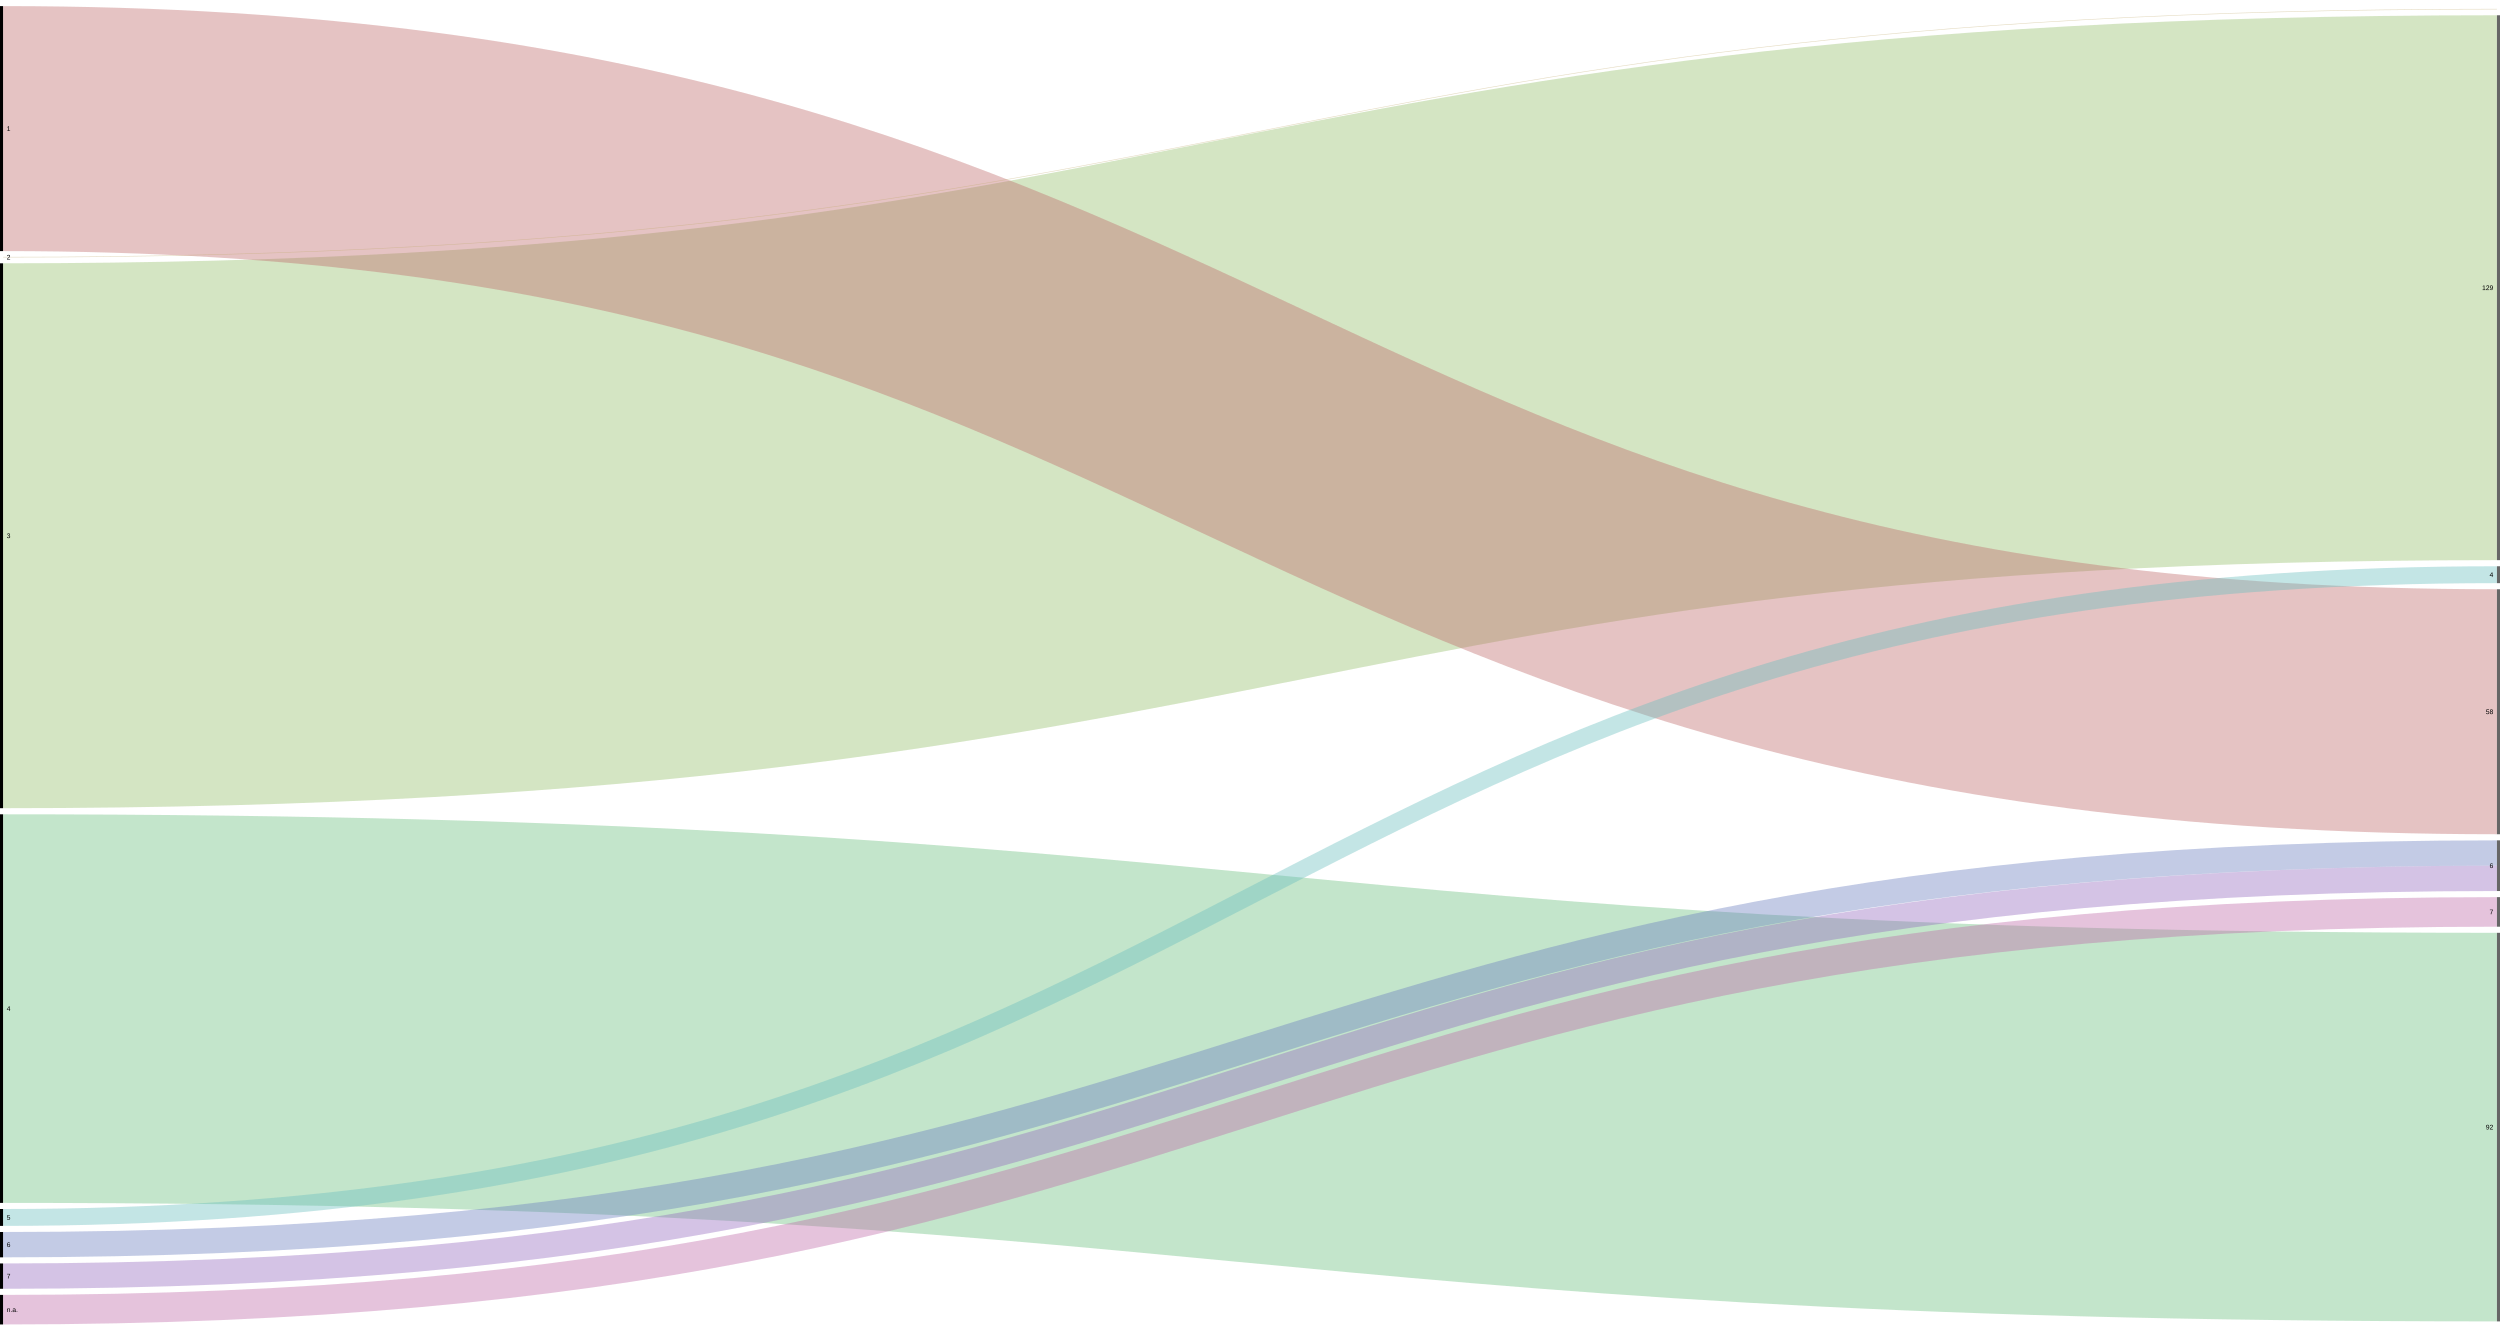
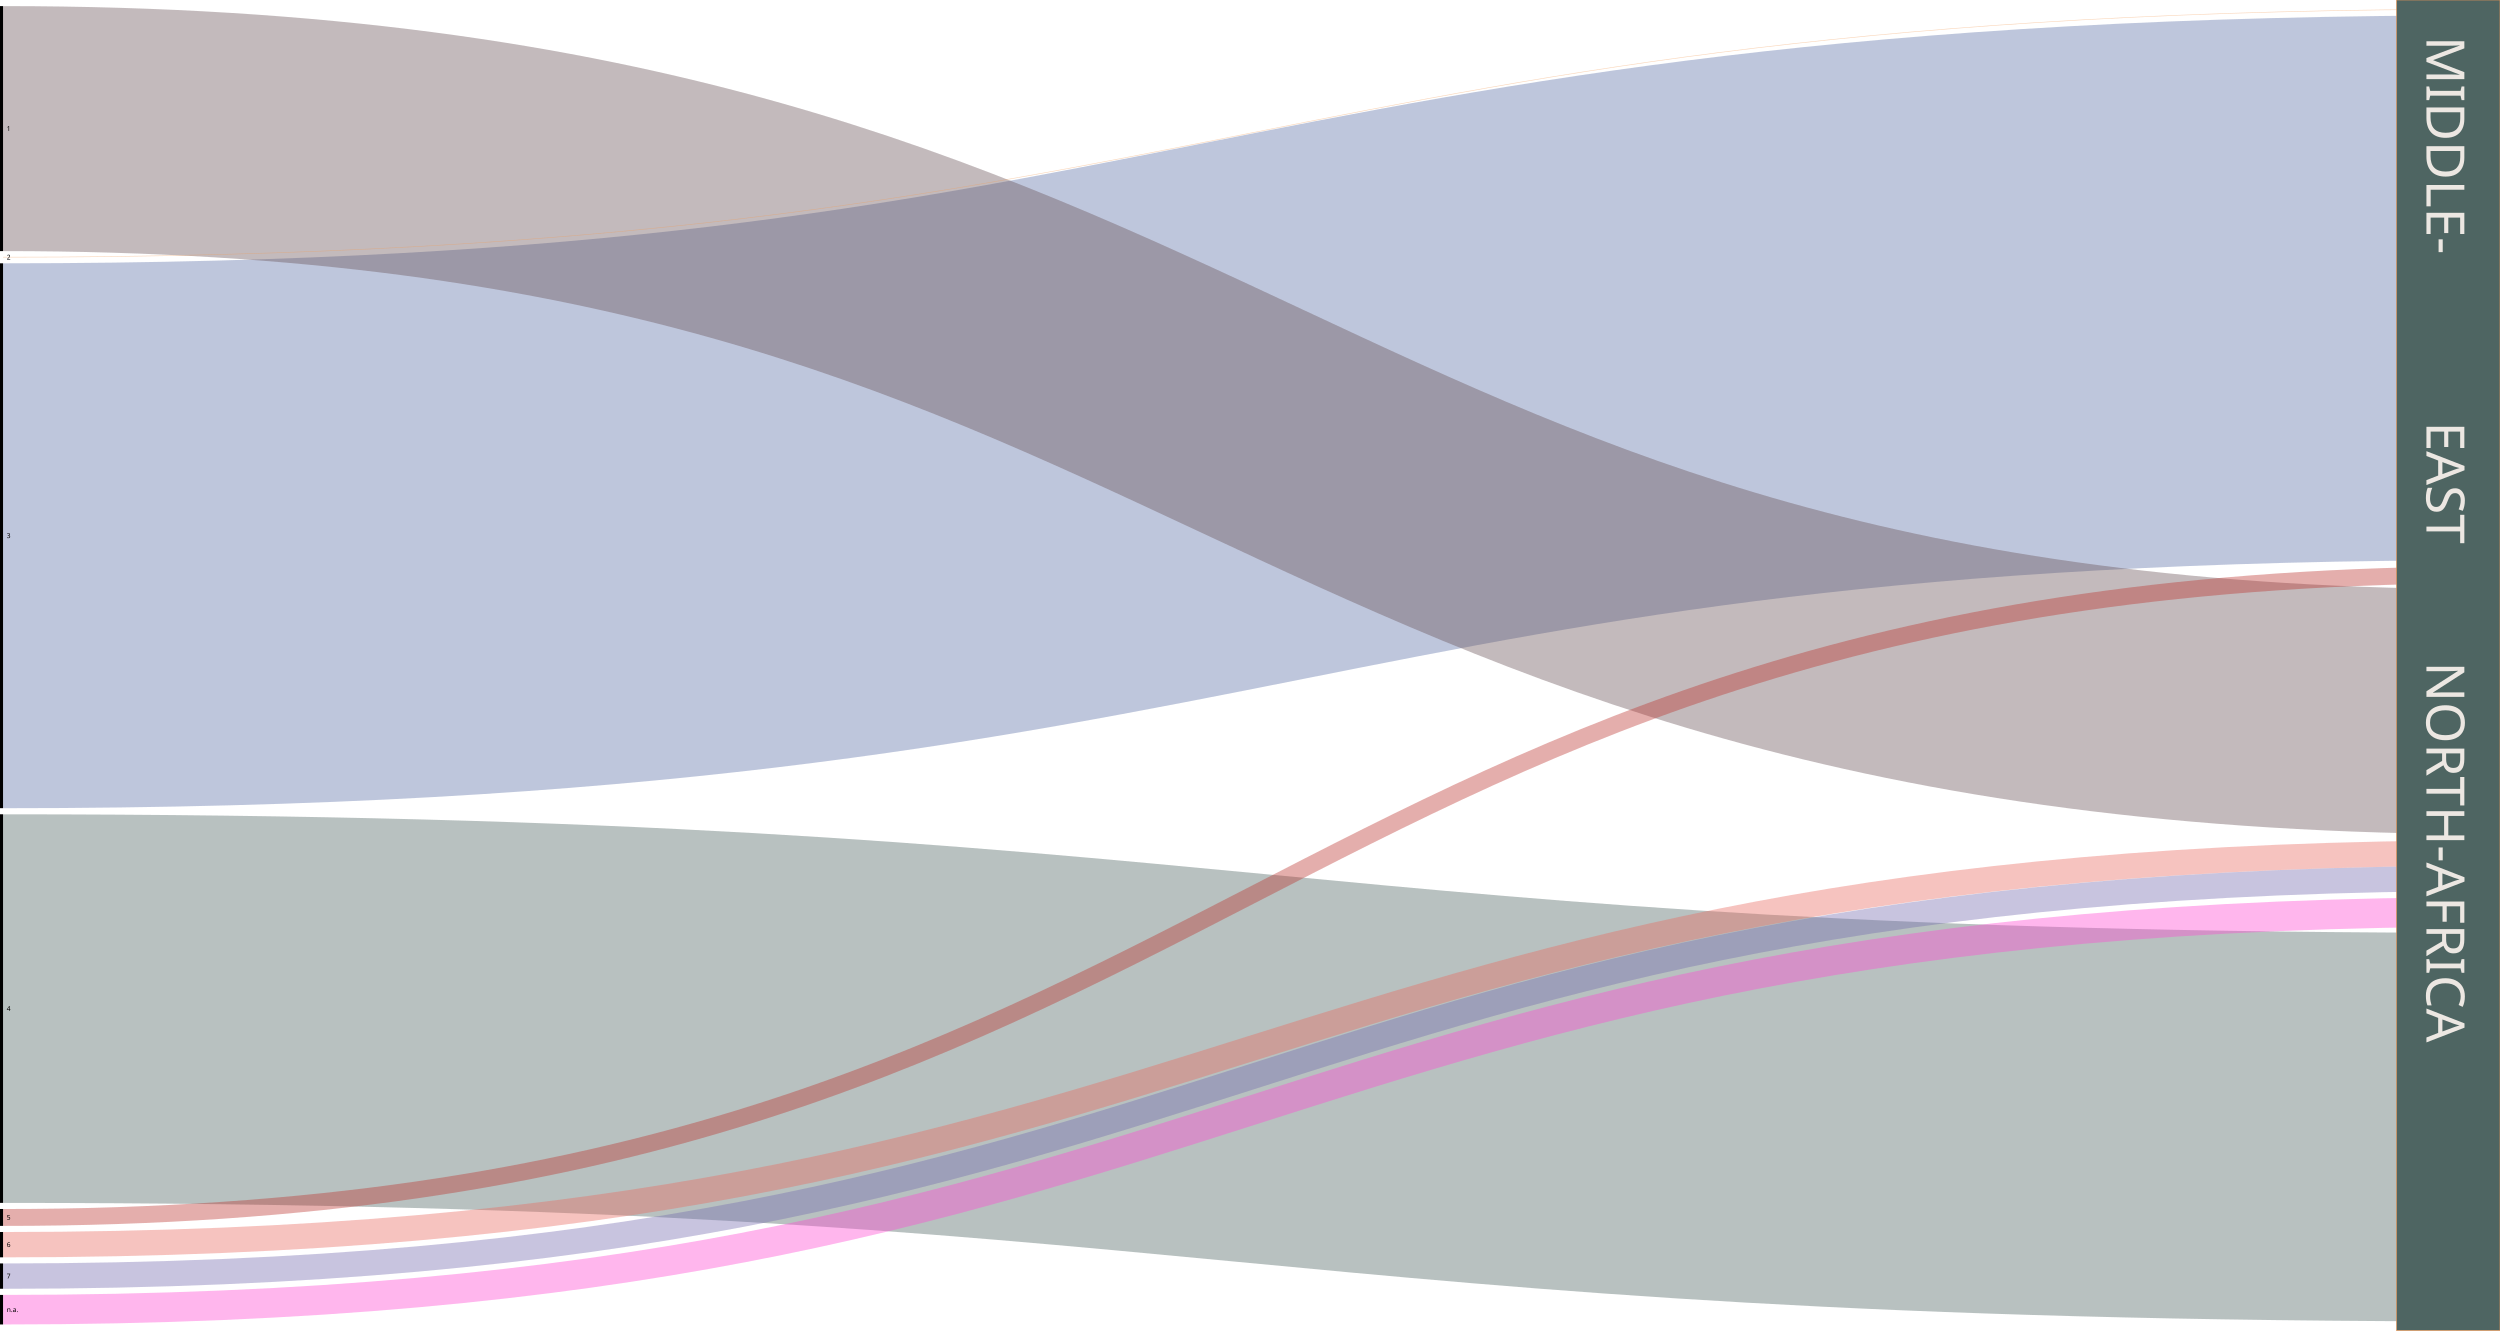
- <svg xmlns="http://www.w3.org/2000/svg" width="4096" height="2180" version="1.1">
-   <g transform="translate(0,10)">
-     <g>
-       <path class="link" d="M5,867.765C2048,867.765 2048,461.374 4091,461.374" style="stroke-width: 892.748; fill: none; stroke: rgb(148, 191, 105); stroke-opacity: 0.4;" />
-       <path class="link" d="M5,1642.483C2048,1642.483 2048,1836.656 4091,1836.656" style="stroke-width: 636.689; fill: none; stroke: rgb(105, 191, 126); stroke-opacity: 0.4;" />
-       <path class="link" d="M5,200.695C2048,200.695 2048,1156.126 4091,1156.126" style="stroke-width: 401.391; fill: none; stroke: rgb(191, 105, 105); stroke-opacity: 0.4;" />
-       <path class="link" d="M5,2135.778C2048,2135.778 2048,1484.089 4091,1484.089" style="stroke-width: 48.444; fill: none; stroke: rgb(191, 105, 169); stroke-opacity: 0.4;" />
-       <path class="link" d="M5,2029.272C2048,2029.272 2048,1387.583 4091,1387.583" style="stroke-width: 41.523; fill: none; stroke: rgb(105, 126, 191); stroke-opacity: 0.4;" />
-       <path class="link" d="M5,2080.795C2048,2080.795 2048,1429.106 4091,1429.106" style="stroke-width: 41.523; fill: none; stroke: rgb(148, 105, 191); stroke-opacity: 0.4;" />
-       <path class="link" d="M5,1984.669C2048,1984.669 2048,931.589 4091,931.589" style="stroke-width: 27.682; fill: none; stroke: rgb(105, 191, 191); stroke-opacity: 0.4;" />
-       <path class="link" d="M5,411.391C2048,411.391 2048,5 4091,5" style="stroke-width: 1; fill: none; stroke: rgb(191, 169, 105); stroke-opacity: 0.4;" />
-     </g>
-     <g>
-       <g class="node" transform="translate(4091,5)">
-         <rect height="0" width="5" style="fill: rgb(102, 102, 102);" />
-         <text x="-6" y="0" dy=".35em" text-anchor="end" style="font-size: 11px; font-family: Arial, Helvetica; pointer-events: none;" />
-       </g>
-       <g class="node" transform="translate(4091,15)">
-         <rect height="892.748" width="5" style="fill: rgb(102, 102, 102);" />
-         <text x="-6" y="446.374" dy=".35em" text-anchor="end" style="font-size: 11px; font-family: Arial, Helvetica; pointer-events: none;">129</text>
-       </g>
-       <g class="node" transform="translate(4091,917.7483)">
-         <rect height="27.682" width="5" style="fill: rgb(102, 102, 102);" />
-         <text x="-6" y="13.841" dy=".35em" text-anchor="end" style="font-size: 11px; font-family: Arial, Helvetica; pointer-events: none;">4</text>
-       </g>
-       <g class="node" transform="translate(4091,955.4305)">
-         <rect height="401.391" width="5" style="fill: rgb(102, 102, 102);" />
-         <text x="-6" y="200.695" dy=".35em" text-anchor="end" style="font-size: 11px; font-family: Arial, Helvetica; pointer-events: none;">58</text>
-       </g>
-       <g class="node" transform="translate(4091,1366.821)">
-         <rect height="83.046" width="5" style="fill: rgb(102, 102, 102);" />
-         <text x="-6" y="41.523" dy=".35em" text-anchor="end" style="font-size: 11px; font-family: Arial, Helvetica; pointer-events: none;">6</text>
-       </g>
-       <g class="node" transform="translate(4091,1459.868)">
-         <rect height="48.444" width="5" style="fill: rgb(102, 102, 102);" />
-         <text x="-6" y="24.222" dy=".35em" text-anchor="end" style="font-size: 11px; font-family: Arial, Helvetica; pointer-events: none;">7</text>
-       </g>
-       <g class="node" transform="translate(4091,1518.311)">
-         <rect height="636.689" width="5" style="fill: rgb(102, 102, 102);" />
-         <text x="-6" y="318.344" dy=".35em" text-anchor="end" style="font-size: 11px; font-family: Arial, Helvetica; pointer-events: none;">92</text>
-       </g>
-       <g class="node" transform="translate(0,2.2737367544323206e-13)">
-         <rect height="401.391" width="5" />
-         <text x="11" y="200.695" dy=".35em" text-anchor="start" style="font-size: 11px; font-family: Arial, Helvetica; pointer-events: none;">1</text>
-       </g>
-       <g class="node" transform="translate(0,411.3907)">
-         <rect height="0" width="5" />
-         <text x="11" y="0" dy=".35em" text-anchor="start" style="font-size: 11px; font-family: Arial, Helvetica; pointer-events: none;">2</text>
-       </g>
-       <g class="node" transform="translate(0,421.3907)">
-         <rect height="892.748" width="5" />
-         <text x="11" y="446.374" dy=".35em" text-anchor="start" style="font-size: 11px; font-family: Arial, Helvetica; pointer-events: none;">3</text>
-       </g>
-       <g class="node" transform="translate(0,1324.139)">
-         <rect height="636.689" width="5" />
-         <text x="11" y="318.344" dy=".35em" text-anchor="start" style="font-size: 11px; font-family: Arial, Helvetica; pointer-events: none;">4</text>
-       </g>
-       <g class="node" transform="translate(0,1970.828)">
-         <rect height="27.682" width="5" />
-         <text x="11" y="13.841" dy=".35em" text-anchor="start" style="font-size: 11px; font-family: Arial, Helvetica; pointer-events: none;">5</text>
-       </g>
-       <g class="node" transform="translate(0,2008.51)">
-         <rect height="41.523" width="5" />
-         <text x="11" y="20.762" dy=".35em" text-anchor="start" style="font-size: 11px; font-family: Arial, Helvetica; pointer-events: none;">6</text>
-       </g>
-       <g class="node" transform="translate(0,2060.033)">
-         <rect height="41.523" width="5" />
-         <text x="11" y="20.762" dy=".35em" text-anchor="start" style="font-size: 11px; font-family: Arial, Helvetica; pointer-events: none;">7</text>
-       </g>
-       <g class="node" transform="translate(0,2111.556)">
-         <rect height="48.444" width="5" />
-         <text x="11" y="24.222" dy=".35em" text-anchor="start" style="font-size: 11px; font-family: Arial, Helvetica; pointer-events: none;">n.a.</text>
-       </g>
-     </g>
-   </g>
+ <svg xmlns="http://www.w3.org/2000/svg" version="1.1" id="Calque_1" x="0px" y="0px" viewBox="0 0 4096 2180" style="enable-background:new 0 0 4096 2180;" xml:space="preserve">
+   <style type="text/css">
+ 	.st0{fill:none;stroke:#5D71A8;stroke-width:892.748;stroke-opacity:0.4;}
+ 	.st1{fill:none;stroke:#4E6562;stroke-width:636.689;stroke-opacity:0.4;}
+ 	.st2{fill:none;stroke:#6B5359;stroke-width:401.391;stroke-opacity:0.4;}
+ 	.st3{fill:none;stroke:#FF4AD2;stroke-width:48.444;stroke-opacity:0.4;}
+ 	.st4{fill:none;stroke:#EA6A61;stroke-width:41.523;stroke-opacity:0.4;}
+ 	.st5{fill:none;stroke:#766DAF;stroke-width:41.523;stroke-opacity:0.4;}
+ 	.st6{fill:none;stroke:#BC3631;stroke-width:27.682;stroke-opacity:0.4;}
+ 	.st7{fill:none;stroke:#F19854;stroke-opacity:0.4;}
+ 	.st8{fill:#666666;}
+ 	.st9{font-family:'ArialMT';}
+ 	.st10{font-size:11px;}
+ 	.st11{fill:#4E6562;stroke:#F19854;stroke-miterlimit:10;}
+ 	.st12{fill:none;}
+ 	.st13{writing-mode:tb;}
+ 	.st14{fill:#ECE7E2;}
+ 	.st15{font-family:'OpenSans-Bold';}
+ 	.st16{font-size:87px;glyph-orientation-vertical:0;}
+ 	.st17{font-size:87px;glyph-orientation-vertical:1;}
+ </style>
+   <path class="st0" d="M5,877.8c2043,0,2043-406.4,4086-406.4">
+ </path>
+   <path class="st1" d="M5,1652.5c2043,0,2043,194.2,4086,194.2">
+ </path>
+   <path class="st2" d="M5,210.7c2043,0,2043,955.4,4086,955.4">
+ </path>
+   <path class="st3" d="M5,2145.8c2043,0,2043-651.7,4086-651.7">
+ </path>
+   <path class="st4" d="M5,2039.3c2043,0,2043-641.7,4086-641.7">
+ </path>
+   <path class="st5" d="M5,2090.8c2043,0,2043-651.7,4086-651.7">
+ </path>
+   <path class="st6" d="M5,1994.7c2043,0,2043-1053.1,4086-1053.1">
+ </path>
+   <path class="st7" d="M5,421.4C2048,421.4,2048,15,4091,15">
+ </path>
+   <polygon class="st8" points="4091,15 4096,15 4096,15 ">
+ </polygon>
+   <rect x="4091" y="25" class="st8" width="5" height="892.7">
+ </rect>
+   <text transform="matrix(1 0 0 1 4066.647 475.2242)" class="st9 st10">129</text>
+   <rect x="4091" y="927.7" class="st8" width="5" height="27.7">
+ </rect>
+   <text transform="matrix(1 0 0 1 4078.882 945.4394)" class="st9 st10">4</text>
+   <rect x="4091" y="965.4" class="st8" width="5" height="401.4">
+ </rect>
+   <text transform="matrix(1 0 0 1 4072.765 1169.976)" class="st9 st10">58</text>
+   <rect x="4091" y="1376.8" class="st8" width="5" height="83">
+ </rect>
+   <text transform="matrix(1 0 0 1 4078.882 1422.194)" class="st9 st10">6</text>
+   <rect x="4091" y="1469.9" class="st8" width="5" height="48.4">
+ </rect>
+   <text transform="matrix(1 0 0 1 4078.882 1497.939)" class="st9 st10">7</text>
+   <rect x="4091" y="1528.3" class="st8" width="5" height="636.7">
+ </rect>
+   <text transform="matrix(1 0 0 1 4072.765 1850.506)" class="st9 st10">92</text>
+   <rect y="10" width="5" height="401.4">
+ </rect>
+   <text transform="matrix(1 0 0 1 11 214.5454)" class="st9 st10">1</text>
+   <polygon points="0,421.4 5,421.4 5,421.4 ">
+ </polygon>
+   <text transform="matrix(1 0 0 1 11 425.2407)" class="st9 st10">2</text>
+   <rect y="431.4" width="5" height="892.7">
+ </rect>
+   <text transform="matrix(1 0 0 1 11 881.6149)" class="st9 st10">3</text>
+   <rect y="1334.1" width="5" height="636.7">
+ </rect>
+   <text transform="matrix(1 0 0 1 11 1656.333)" class="st9 st10">4</text>
+   <rect y="1980.8" width="5" height="27.7">
+ </rect>
+   <text transform="matrix(1 0 0 1 11 1998.519)" class="st9 st10">5</text>
+   <rect y="2018.5" width="5" height="41.5">
+ </rect>
+   <text transform="matrix(1 0 0 1 11 2043.121)" class="st9 st10">6</text>
+   <rect y="2070" width="5" height="41.5">
+ </rect>
+   <text transform="matrix(1 0 0 1 11 2094.645)" class="st9 st10">7</text>
+   <rect y="2121.6" width="5" height="48.4">
+ </rect>
+   <text transform="matrix(1 0 0 1 11 2149.628)" class="st9 st10">n.a.</text>
+   <rect x="3926.4" class="st11" width="169.6" height="2180" />
+   <rect x="3978.1" y="59.2" class="st12" width="66.2" height="2120.8" />
+   <text transform="matrix(1 0 0 1 4009.217 59.2219)" class="st13">
+     <tspan x="0" y="0" class="st14 st15 st16">MIDDLE-</tspan>
+     <tspan x="0" y="609" class="st14 st15 st17"> </tspan>
+     <tspan x="0" y="631.6" class="st14 st15 st16">EAST</tspan>
+     <tspan x="0" y="979.6" class="st14 st15 st17">  </tspan>
+     <tspan x="0" y="1024.8" class="st14 st15 st16">NORTH-AFRICA</tspan>
+   </text>
</svg>
